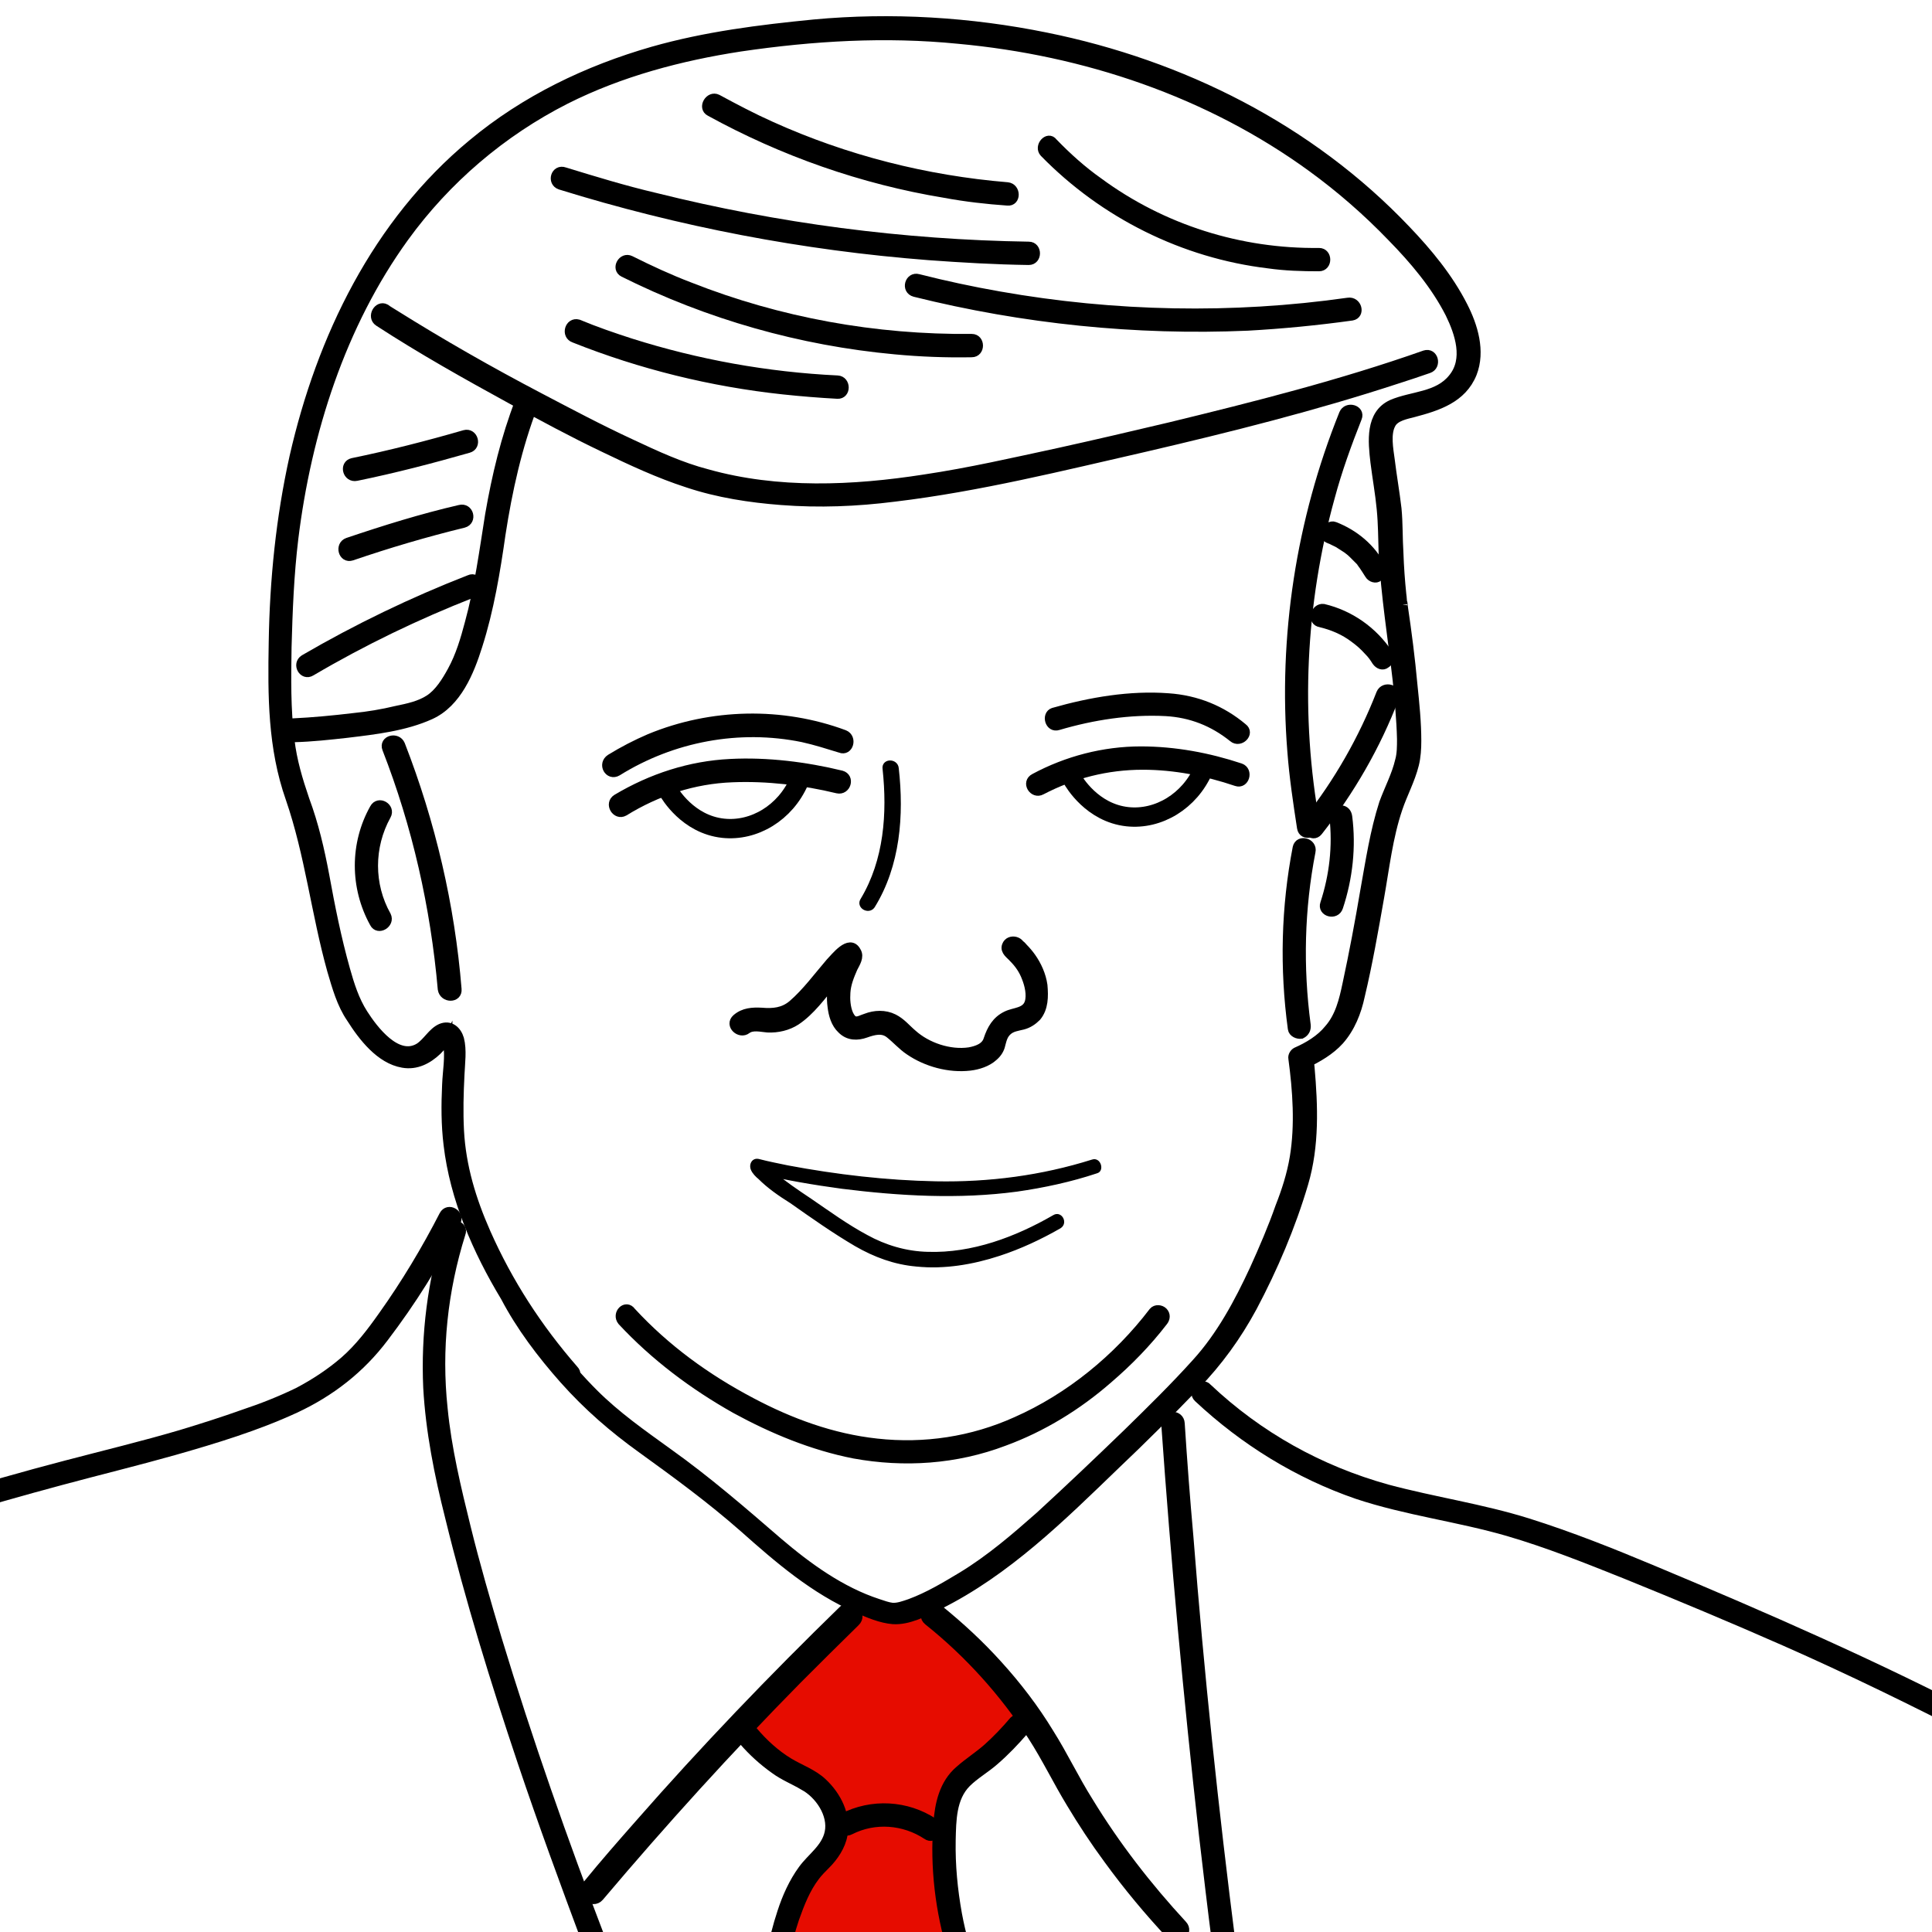
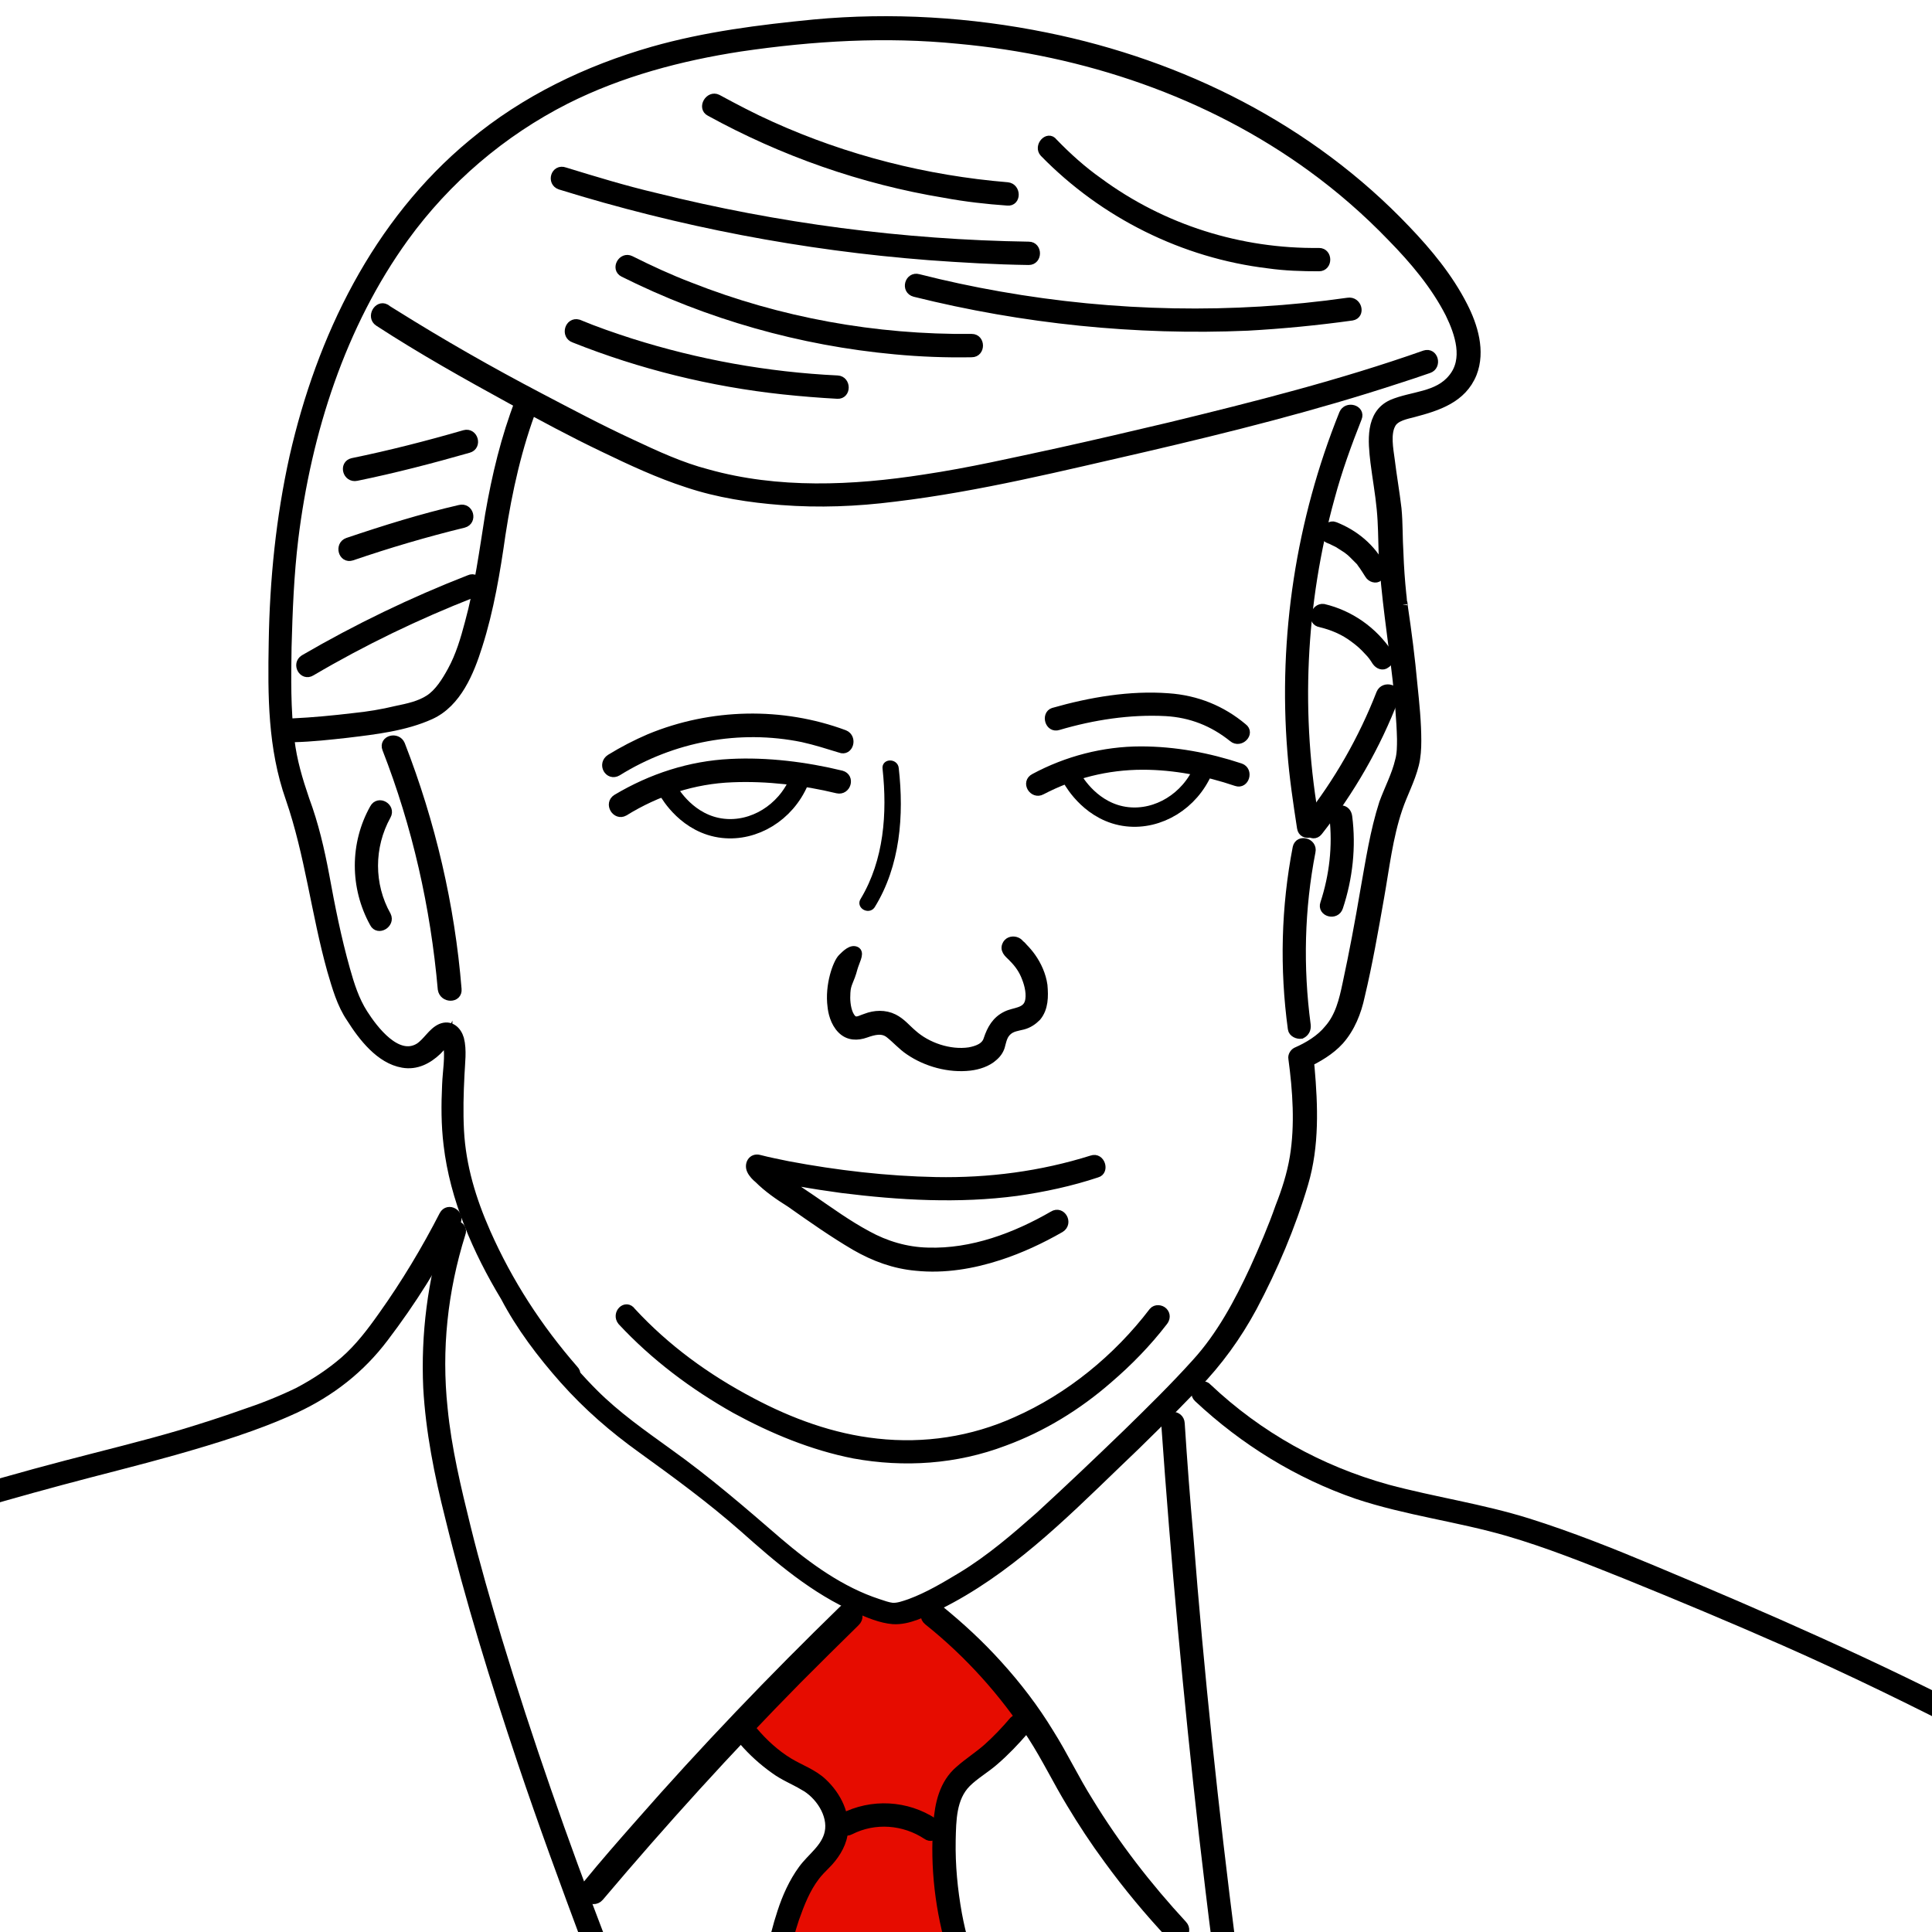
<svg xmlns="http://www.w3.org/2000/svg" version="1.1" id="Layer_1" x="0px" y="0px" viewBox="0 0 400 400" style="enable-background:new 0 0 400 400;" xml:space="preserve">
  <style type="text/css">
	.st0{fill:#E60C00;}
	.st1{stroke:#000000;stroke-width:1.931;stroke-miterlimit:10;}
- 	.st2{stroke:#000000;stroke-width:0.241;stroke-miterlimit:10;}
+ 	.st2{stroke:#000000;stroke-width:2;stroke-miterlimit:10;}
	.st3{stroke:#000000;stroke-width:1.358;stroke-miterlimit:10;}
	.st4{stroke:#000000;stroke-width:1.949;stroke-miterlimit:10;}
	.st5{stroke:#000000;stroke-width:1.967;stroke-miterlimit:10;}
	.st6{stroke:#000000;stroke-width:2.177;stroke-miterlimit:10;}
	.st7{stroke:#000000;stroke-width:2.047;stroke-miterlimit:10;}
	.st8{fill:none;stroke:#000000;stroke-width:4;stroke-miterlimit:10;}
</style>
  <path class="st0" d="M162.3,401.2c3.8-7.6,11-24.4,9.7-26.9c-1.2-2.4-2.8-2.7-10.6-8.7c-7.1-5.5-8.4-7.1-8.2-8.7  c0.2-1.8,2-2.1,5.3-4.5c5.8-4.2,5.3-6.6,13.3-14.3c3.3-3.1,5-4.7,7.1-5.4c6-2.1,11.9,0.9,14.4,2.2c5.8,2.9,3.8,4.6,14.8,14.7  c2.3,2.1,4.1,3.6,4.1,5.8c0,2.6-2.4,4.1-6.1,7.5c-3.2,2.9-8.2,7.5-10.3,12.1c-1.4,2.9,0.7,19.9,2.8,27.1" />
  <g>
    <g>
      <path class="st1" d="M116.8,285.6c4.9,5.5,10.2,10.1,16.2,14.4c7.2,5.2,14.3,10.4,21,16.3c7.2,6.4,14.6,12.8,23.6,16.7    c2.2,1,4.8,2.1,7.3,2.3c3.2,0.2,6.6-1.6,9.4-3c14.1-7,25.4-18.2,36.6-29c5.7-5.4,11.2-10.9,16.6-16.5c4.7-4.9,8.5-10.1,11.8-16.2    c4.3-8.1,8-16.8,10.6-25.6c2.3-7.8,2-16,1.3-24c-0.1-0.7-0.1-1.4-0.2-2.1c-0.2,0.4-0.5,0.9-0.7,1.3c2.5-1.2,5.1-2.7,7-4.8    c2.3-2.6,3.6-5.9,4.3-9.2c1.6-6.7,2.8-13.6,4-20.4c1.1-6.2,1.8-12.5,3.8-18.4c1-3,2.6-5.9,3.4-9.1c0.4-1.6,0.5-3.3,0.5-4.9    c0-3.9-0.4-7.7-0.8-11.6c-0.5-5.5-1.2-10.9-2-16.3c0-0.3-0.1-1.1-0.1-0.4c-0.1-0.7-0.1-1.4-0.2-2c-0.3-2.9-0.5-5.7-0.6-8.6    c-0.2-3.1-0.1-6.1-0.4-9.2c-0.4-3.4-1-6.8-1.4-10.1c-0.3-2.2-0.9-5.4,0.2-7.4c0.8-1.6,3.2-2,4.7-2.4c4.9-1.3,10-2.9,12.1-8.1    c1.8-4.6,0.2-9.8-1.9-13.9c-3-5.9-7.3-11.1-11.9-15.9c-19.9-20.9-46.3-34.1-74.4-39.8c-15.7-3.2-32.1-4.2-48.1-2.7    c-11.2,1.1-22.4,2.5-33.3,5.6c-13.6,3.9-26.5,10.1-37.4,19.2C78,46.2,66.5,70,60.9,94.6c-2.8,12.6-4.1,25.5-4.3,38.4    c-0.2,11-0.2,21.8,3.5,32.3c4,11.6,5.3,23.8,8.6,35.6c1,3.4,2,7,4,9.9c2.4,3.8,6,8.5,10.7,9.3c2.8,0.5,5.2-0.8,7.1-2.6    c0.4-0.4,0.8-0.9,1.3-1.3c0.2-0.2,0.8-0.6,0.9-0.8c0,0.2,0.3-0.6,0-0.1c0,0.1-0.4-0.1-0.3-0.2l0.3,0.9c0.5,2.8-0.1,5.8-0.2,8.6    c-0.2,4.2-0.2,8.3,0.3,12.4c1.3,11.1,6,21.9,11.8,31.5C107.8,274.6,112.1,280.3,116.8,285.6c1.3,1.4,3.3-0.7,2-2    c-7.5-8.6-13.6-18-18.2-28.4c-3-6.8-5.1-13.7-5.5-21.1c-0.2-3.9-0.1-7.7,0.1-11.6c0.1-2.4,0.5-5.1-0.1-7.4c-0.5-1.7-1.9-3-3.8-2.2    c-1.8,0.8-2.8,2.9-4.5,4c-4.6,2.8-9.5-3.7-11.6-7c-1.8-2.8-2.8-6-3.7-9.2c-1.8-6.4-3.1-12.9-4.3-19.5c-1-5.3-2.2-10.5-4.1-15.6    c-1.4-4.1-2.6-8.1-3.1-12.4c-0.8-6.4-0.7-12.8-0.6-19.2c0.2-7.5,0.5-15.1,1.4-22.5c2.7-22,9.8-44.3,22.9-62.4    c8.7-12,20.2-21.8,33.4-28.5c11.3-5.7,23.8-9,36.2-10.9c15-2.2,30-3.1,45.1-1.6c26.2,2.4,51.9,11,73.3,26.6    c5.9,4.3,11.4,9.1,16.5,14.4c4.6,4.7,9,9.9,12,15.8c2,4.1,3.8,9.5,0.6,13.4c-3.1,3.9-8.4,3.6-12.6,5.4c-4.6,2.1-4,7.7-3.5,12    c0.4,3.2,1,6.5,1.3,9.7c0.3,3.1,0.3,6.1,0.4,9.2c0.5,8.8,1.9,17.5,2.9,26.2c0.4,4.1,0.8,8.1,0.9,12.2c0,1.5,0,3.1-0.4,4.5    c-0.7,3-2.2,5.8-3.3,8.8c-1.9,5.9-2.8,12-3.9,18.1c-1.1,6.5-2.3,12.9-3.7,19.4c-0.7,3.3-1.5,6.7-3.8,9.3c-1.7,2.1-4.2,3.6-6.7,4.7    c-0.4,0.2-0.8,0.8-0.7,1.3c0.9,6.7,1.4,13.8,0.3,20.5c-0.6,3.6-1.7,7-3,10.3c-1.5,4.3-3.4,8.7-5.3,12.9c-3.2,6.9-6.9,13.8-12,19.4    c-4.5,5-9.4,9.8-14.2,14.5c-6,5.8-12.1,11.6-18.2,17.2c-5.1,4.5-10.2,8.9-16.1,12.5c-3.5,2.1-7,4.2-10.8,5.6    c-1.2,0.4-2.5,0.9-3.7,0.8c-0.9-0.1-2-0.5-2.9-0.8c-7.7-2.5-14.6-7.5-20.7-12.7c-7.4-6.4-14.8-12.8-22.8-18.5    c-5.4-3.9-10.7-7.6-15.4-12.3c-1.4-1.4-2.9-3-4.2-4.5C117.6,282.1,115.6,284.1,116.8,285.6z" />
    </g>
  </g>
  <g>
    <g>
      <path class="st1" d="M78.4,66.6c8.9,5.8,18.2,11,27.5,16.1c6.4,3.5,12.7,6.9,19.2,10c5.6,2.7,11.4,5.4,17.3,7.3    c6.3,2.1,12.9,3.1,19.4,3.6c7.8,0.6,15.5,0.3,23.4-0.7c17.5-2.1,34.7-6.4,51.8-10.3c17.6-4.1,35.1-8.5,52.2-14.1    c2.2-0.7,4.3-1.4,6.6-2.2c1.7-0.6,1-3.4-0.8-2.8c-17.3,6.1-35.1,10.6-52.8,14.9c-7.6,1.8-15.3,3.6-23,5.3    c-9.3,2-18.4,4.1-27.8,5.5c-14.8,2.3-30.4,3-45-1.1c-5.4-1.4-10.6-3.8-15.7-6.2c-6.5-3-12.7-6.3-19-9.6    C101.4,76.9,91.4,71.2,81.5,65c-0.6-0.4-1.2-0.7-1.7-1.1C78.3,63.1,76.9,65.6,78.4,66.6L78.4,66.6z" />
    </g>
  </g>
  <g>
    <g>
      <path class="st1" d="M60.9,152.7c3.7-0.1,7.3-0.5,10.9-0.9c5.8-0.7,12-1.4,17.3-3.8c5.5-2.5,8.1-8.9,9.8-14.3    c2.4-7.5,3.7-15.4,4.8-23.1c1.4-9.1,3.4-18.1,6.7-26.7c0.7-1.7-2.1-2.5-2.8-0.8c-2.9,7.5-4.8,15.4-6.2,23.5    c-1.2,7.5-2.2,15.1-4.2,22.4c-0.9,3.4-1.9,6.8-3.6,9.9c-1.2,2.2-2.7,4.6-4.7,5.9s-4.4,1.8-6.8,2.3c-2.9,0.7-5.9,1.2-8.9,1.5    c-4.2,0.5-8.4,0.9-12.6,1.1C59,149.9,59,152.8,60.9,152.7L60.9,152.7z" />
    </g>
  </g>
  <g>
    <g>
      <path class="st1" d="M118.9,70c13.8,5.5,28.4,9.1,43.3,10.7c3.8,0.4,7.5,0.7,11.2,0.9c1.8,0.1,1.8-2.8,0-2.9    c-14.6-0.7-29-3.3-42.9-7.7c-3.7-1.2-7.2-2.4-10.8-3.9C117.9,66.6,117.1,69.4,118.9,70L118.9,70z" />
    </g>
  </g>
  <g>
    <g>
      <path class="st1" d="M129.1,56.4c17.6,8.8,36.7,14.2,56.2,16c5.3,0.5,10.6,0.7,15.9,0.6c1.8,0,1.8-2.9,0-2.9    c-20,0.2-39.9-3.4-58.4-10.7c-4.2-1.6-8.3-3.5-12.3-5.5C128.9,53.1,127.5,55.6,129.1,56.4L129.1,56.4z" />
    </g>
  </g>
  <g>
    <g>
      <path class="st1" d="M116,38.3c24.8,7.7,50.4,12.6,76.3,14.6c6.9,0.5,13.7,0.9,20.7,1c1.8,0,1.8-2.9,0-2.9    c-26.1-0.4-52-3.8-77.3-10.1c-6.4-1.5-12.6-3.4-18.8-5.3C115,34.9,114.2,37.7,116,38.3L116,38.3z" />
    </g>
  </g>
  <g>
    <g>
      <path class="st1" d="M189.4,60.5c22.5,5.6,45.8,8,68.9,7c7.2-0.4,14.4-1.1,21.6-2.1c1.8-0.3,1.1-3.1-0.8-2.8    c-23.9,3.4-48.4,2.9-72.2-1.3c-5.7-1-11.3-2.2-16.8-3.6C188.3,57.2,187.5,60,189.4,60.5L189.4,60.5z" />
    </g>
  </g>
  <g>
    <g>
      <path class="st1" d="M147,23.1c15.1,8.3,31.6,14.1,48.6,16.9c4.3,0.8,8.7,1.3,13,1.6c1.8,0.2,1.8-2.7,0-2.9    c-16.9-1.4-33.5-5.6-49-12.6c-3.8-1.7-7.4-3.6-11.1-5.6C146.9,19.7,145.4,22.3,147,23.1L147,23.1z" />
    </g>
  </g>
  <g>
    <g>
      <path class="st1" d="M216.2,31.6c12.4,12.7,28.9,20.9,46.4,23c3.5,0.5,7,0.6,10.5,0.6c1.8,0,1.8-2.9,0-2.9    c-16.3,0.2-32.4-4.8-45.7-14.6c-3.4-2.4-6.5-5.2-9.4-8.2C217,28.1,215,30.3,216.2,31.6L216.2,31.6z" />
    </g>
  </g>
  <g>
    <g>
      <path class="st1" d="M272.3,170.7c-4.1-22.5-3-45.8,3.1-67.8c1.5-5.6,3.5-11.1,5.6-16.4c0.7-1.7-2.1-2.5-2.8-0.8    c-8.9,22.1-12.6,46.2-10.7,69.9c0.4,5.3,1.2,10.6,2,15.8C269.8,173.3,272.6,172.5,272.3,170.7L272.3,170.7z" />
    </g>
  </g>
  <g>
    <g>
      <path class="st1" d="M272.9,172.1c6.6-8.4,12-17.7,15.8-27.7c0.7-1.7-2.1-2.5-2.8-0.8c-3.7,9.5-8.8,18.4-15.1,26.4    C269.7,171.4,271.7,173.6,272.9,172.1L272.9,172.1z" />
    </g>
  </g>
  <g>
    <g>
      <path class="st1" d="M94.6,204.8c-1.4-17.3-5.4-34.4-11.7-50.6c-0.7-1.7-3.5-1-2.8,0.8c6.2,15.9,10,32.7,11.5,49.8    C91.9,206.7,94.8,206.7,94.6,204.8L94.6,204.8z" />
    </g>
  </g>
  <g>
    <g>
-       <path class="st2" d="M226.1,240.2c-10.5,3.3-21.3,4.7-32.3,4.5c-10.3-0.2-20.6-1.4-30.7-3.3c-1.9-0.4-4-0.8-5.9-1.3    c-1.4-0.4-2.1,1-1.6,2.1c0.3,0.7,1,1.4,1.5,1.8c1.9,1.9,4.2,3.5,6.6,5c4.4,3.1,8.8,6.2,13.4,8.9c4,2.3,8.1,3.8,12.6,4.2    c5.8,0.6,11.7-0.4,17.2-2.2c4.3-1.4,8.6-3.4,12.6-5.7c1.6-1,0.2-3.5-1.4-2.5c-7.8,4.5-16.8,7.9-26,7.6c-4.5-0.1-8.8-1.4-12.6-3.5    c-4.1-2.2-7.8-4.9-11.6-7.5c-2.7-1.8-5.5-3.7-8-5.8c-0.6-0.5-1.1-1-1.5-1.5c0.3,0.3-0.1-0.1-0.1-0.3c-0.6,0.7-1.1,1.4-1.6,2.1    c5.8,1.4,11.7,2.4,17.6,3.2c12,1.5,24.2,2.2,36.2,0.6c5.6-0.8,11.2-2,16.6-3.8C228.6,242.4,227.8,239.6,226.1,240.2L226.1,240.2z" />
+       <path class="st2" d="M156.7,242.8c5.8,1.4,11.7,2.4,17.6,3.2c12,1.5,24.2,2.2,36.2,0.6c5.6-0.8,11.2-2,16.6-3.8    c1.5-0.4,0.7-3.2-1-2.6l0,0c-10.5,3.3-21.3,4.7-32.3,4.5c-10.3-0.2-20.6-1.4-30.7-3.3c-1.9-0.4-4-0.8-5.9-1.3    c-1.4-0.4-2.1,1-1.6,2.1c0.3,0.7,1,1.4,1.5,1.8c1.9,1.9,4.2,3.5,6.6,5c4.4,3.1,8.8,6.2,13.4,8.9c4,2.3,8.1,3.8,12.6,4.2    c5.8,0.6,11.7-0.4,17.2-2.2c4.3-1.4,8.6-3.4,12.6-5.7c1.6-1,0.2-3.5-1.4-2.5c-7.8,4.5-16.8,7.9-26,7.6c-4.5-0.1-8.8-1.4-12.6-3.5    c-4.1-2.2-7.8-4.9-11.6-7.5c-2.7-1.8-5.5-3.7-8-5.8c-0.6-0.5-1.1-1-1.5-1.5" />
    </g>
  </g>
  <g>
    <g>
      <path class="st1" d="M128.8,273.5c6.8,7.3,14.8,13.3,23.5,18.2c7.7,4.2,15.9,7.6,24.5,9.3c10.4,1.9,21.1,1.2,31.1-2.6    c7.9-2.9,15.2-7.4,21.5-12.9c4.2-3.6,8-7.5,11.4-11.9c0.5-0.6,0.6-1.4,0-2c-0.5-0.5-1.5-0.6-2,0c-7.4,9.7-17.3,17.8-28.4,22.7    c-9.1,4.1-19,5.6-28.9,4.5c-9.2-1-17.9-4.2-26-8.5c-9.3-4.9-17.7-11-24.8-18.7C129.6,270,127.6,272,128.8,273.5L128.8,273.5z" />
    </g>
  </g>
  <g>
    <g>
-       <path class="st1" d="M154.6,213.1c1.2-0.9,3-0.4,4.3-0.3c2.1,0.1,4.2-0.4,5.9-1.5c3-2,5.3-5.2,7.6-8c1-1.2,1.9-2.3,3-3.5    c0.3-0.3,0.8-0.7,0.8-0.8c0.1-0.2-0.1,0.1-0.1,0.1c-0.5-0.4-1.1-0.8-1.5-1.1c0-0.2,0-0.3,0-0.1c-0.1,0.1-0.1,0.4-0.2,0.5    c-1.5,3.3-2.6,6.4-2.1,10c0.2,1.7,0.7,3.5,2,4.7c1.4,1.4,3.2,1.4,4.9,0.8c1.7-0.6,3.5-1.1,5,0.1c1.4,1.1,2.6,2.5,4.1,3.5    c3.5,2.4,8.2,3.7,12.5,3.2c1.7-0.2,3.6-0.8,4.9-2c0.8-0.7,1.3-1.5,1.5-2.5c0.3-1.1,0.5-2,1.4-2.8s2-0.9,3.2-1.2    c1.1-0.3,2-0.9,2.8-1.7c1.5-1.8,1.5-4.2,1.3-6.5c-0.3-2.1-1.2-4.1-2.4-5.8c-0.5-0.7-1.1-1.4-1.6-1.9c-0.2-0.2-0.4-0.5-0.7-0.7    c-0.1-0.1-0.1-0.1-0.2-0.2l-0.1-0.1c0.3,0.3,0.4,0.8,0.3,1.3c0.6-1.7-2.2-2.5-2.8-0.8c-0.4,1.1,0.8,1.8,1.4,2.5    c1.2,1.2,2.1,2.5,2.7,4.1c0.6,1.5,1.1,3.6,0.6,5.2c-0.7,2.1-3.1,1.9-4.7,2.7c-2.1,1-3.1,2.8-3.8,4.9c-0.5,1.7-2.3,2.3-3.9,2.6    c-4.1,0.6-8.8-1-11.8-3.7c-1.3-1.1-2.3-2.4-3.9-3.2c-1.8-0.9-3.9-0.8-5.7-0.1c-0.7,0.2-1.5,0.7-2.2,0.6c-0.7-0.1-1.1-0.8-1.4-1.4    c-0.6-1.4-0.7-3.1-0.6-4.5c0.1-1.8,0.8-3.5,1.5-5.1c0.5-1,1.4-2.3,0.7-3.4c-1.4-2.7-4.4,1.3-5.4,2.3c-2.5,2.9-4.9,6.2-7.8,8.7    c-1.9,1.6-4,1.8-6.4,1.6c-1.9-0.1-3.7,0-5.2,1.3C151,212.2,153.2,214.2,154.6,213.1L154.6,213.1z" />
+       <path class="st1" d="M174.4,198.4c-1,1-2.7,5.6-2.1,10c0.1,1,0.5,3.2,2,4.7c1.4,1.4,3.2,1.4,4.9,0.8c1.7-0.6,3.5-1.1,5,0.1    c1.4,1.1,2.6,2.5,4.1,3.5c3.5,2.4,8.2,3.7,12.5,3.2c1.7-0.2,3.6-0.8,4.9-2c0.8-0.7,1.3-1.5,1.5-2.5c0.3-1.1,0.5-2,1.4-2.8    s2-0.9,3.2-1.2c1.1-0.3,2-0.9,2.8-1.7c1.5-1.8,1.5-4.2,1.3-6.5c-0.3-2.1-1.2-4.1-2.4-5.8c-0.5-0.7-1.1-1.4-1.6-1.9    c-0.2-0.2-0.4-0.5-0.7-0.7c-0.1-0.1-0.1-0.1-0.2-0.2l-0.1-0.1c0.3,0.3,0.4,0.8,0.3,1.3c0.6-1.7-2.2-2.5-2.8-0.8    c-0.4,1.1,0.8,1.8,1.4,2.5c1.2,1.2,2.1,2.5,2.7,4.1c0.6,1.5,1.1,3.6,0.6,5.2c-0.7,2.1-3.1,1.9-4.7,2.7c-2.1,1-3.1,2.8-3.8,4.9    c-0.5,1.7-2.3,2.3-3.9,2.6c-4.1,0.6-8.8-1-11.8-3.7c-1.3-1.1-2.3-2.4-3.9-3.2c-1.8-0.9-3.9-0.8-5.7-0.1c-0.7,0.2-1.5,0.7-2.2,0.6    c-0.7-0.1-1.1-0.8-1.4-1.4c-0.6-1.4-0.7-3.1-0.6-4.5c0.1-2,0.8-2.4,1.5-5.1c0.4-1.4,1.3-2.9,0.7-3.4    C176.4,196.4,175.2,197.6,174.4,198.4z" />
    </g>
  </g>
  <g>
    <g>
      <path class="st1" d="M127.8,159.7c11.4-7.1,25.2-9.7,38.4-7c2.7,0.6,5.2,1.4,7.8,2.2c1.7,0.7,2.5-2.1,0.8-2.8    c-12.9-4.8-27.5-4.5-40.3,0.8c-2.8,1.2-5.5,2.6-8.1,4.2C124.7,158.2,126.1,160.7,127.8,159.7L127.8,159.7z" />
    </g>
  </g>
  <g>
    <g>
      <path class="st1" d="M219.1,150.2c7.1-2.1,14.8-3.3,22.3-2.9c5.2,0.3,9.8,2.1,13.9,5.4c1.4,1.2,3.5-0.9,2-2    c-4.4-3.7-9.6-5.8-15.4-6.2c-7.9-0.6-16.1,0.8-23.8,3C216.6,148,217.3,150.8,219.1,150.2L219.1,150.2z" />
    </g>
  </g>
  <g>
    <g>
      <path class="st1" d="M129.2,168c6.8-4.2,14.4-6.7,22.4-7c7.2-0.3,14.8,0.6,21.8,2.3c1.8,0.4,2.6-2.3,0.8-2.8    c-7.4-1.8-15.4-2.8-23-2.4c-8.3,0.4-16.3,3-23.5,7.3C126.1,166.4,127.6,168.9,129.2,168L129.2,168z" />
    </g>
  </g>
  <g>
    <g>
      <path class="st1" d="M215.6,163.6c6.5-3.4,13.6-5.2,21-5.2c6.6,0,13.2,1.3,19.4,3.4c1.7,0.6,2.5-2.2,0.8-2.8    c-6.6-2.2-13.6-3.5-20.6-3.5c-7.7,0-15.3,2-22,5.6C212.4,162,214,164.5,215.6,163.6L215.6,163.6z" />
    </g>
  </g>
  <g>
    <g>
      <path class="st3" d="M180.5,187.5c5.2-8.4,6-18.7,4.9-28.4c-0.1-1.3-2.2-1.3-2,0c1,9.3,0.3,19.1-4.6,27.3    C178,187.5,179.8,188.5,180.5,187.5L180.5,187.5z" />
    </g>
  </g>
  <g>
    <g>
      <path class="st1" d="M80,189.6c-3.6-6.4-3.6-14.3,0-20.8c0.9-1.6-1.6-3.1-2.5-1.4c-4.1,7.3-4.1,16.3,0,23.7    C78.3,192.7,80.8,191.2,80,189.6L80,189.6z" />
    </g>
  </g>
  <g>
    <g>
      <path class="st1" d="M270.4,212.2c-1.6-12-1.3-24.1,1-35.9c0.4-1.8-2.4-2.6-2.8-0.8c-2.4,12.4-2.7,25-1,37.5    c0.1,0.8,1.1,1.2,1.8,1.1C270.2,213.7,270.5,213,270.4,212.2L270.4,212.2z" />
    </g>
  </g>
  <g>
    <g>
      <path class="st1" d="M273.4,128.9c2.5,0.6,4.9,1.6,7,3.2c1.1,0.8,2,1.6,2.9,2.6c0.8,0.8,1.2,1.4,1.7,2.2c0.5,0.7,1.3,1,1.9,0.5    c0.7-0.4,1-1.4,0.5-2c-3.1-4.7-7.9-8.1-13.4-9.4C272.3,125.8,271.5,128.6,273.4,128.9L273.4,128.9z" />
    </g>
  </g>
  <g>
    <g>
      <path class="st1" d="M275.3,111.6c0.1,0,0.2,0.1,0.3,0.1c0.3,0.1-0.2-0.1,0,0s0.4,0.2,0.6,0.3c0.4,0.2,0.9,0.4,1.3,0.7    c0.5,0.3,0.9,0.6,1.4,0.9c0.4,0.3,0.8,0.6,1.3,1.1c0.4,0.4,0.8,0.8,1.2,1.2c0.2,0.2,0.4,0.4,0.5,0.6c0.1,0.1,0.1,0.2,0.2,0.3    c-0.2-0.2,0.1,0.1,0.1,0.1c0.5,0.7,0.9,1.4,1.3,2c0.4,0.7,1.4,1,1.9,0.5c0.7-0.4,0.9-1.3,0.5-2c-2-3.9-5.5-6.8-9.6-8.4    c-0.7-0.3-1.6,0.3-1.8,1.1C274.1,110.7,274.5,111.3,275.3,111.6L275.3,111.6z" />
    </g>
  </g>
  <g>
    <g>
      <path class="st1" d="M277.1,187.8c2-6,2.7-12.5,1.9-18.7c-0.1-0.8-0.6-1.4-1.4-1.4c-0.7,0-1.5,0.7-1.4,1.4c0.7,6.1,0,12.2-1.9,18    C273.7,188.8,276.5,189.6,277.1,187.8L277.1,187.8z" />
    </g>
  </g>
  <g>
    <g>
      <path class="st1" d="M97.2,120C85.4,124.6,74,130.1,63,136.5c-1.6,1-0.2,3.5,1.4,2.5c10.7-6.3,21.9-11.7,33.4-16.2    C99.7,122,98.9,119.2,97.2,120L97.2,120z" />
    </g>
  </g>
  <g>
    <g>
      <path class="st1" d="M95.2,105.5c-7.8,1.8-15.5,4.2-23.2,6.8c-1.7,0.6-1,3.4,0.8,2.8c7.6-2.6,15.4-4.9,23.2-6.8    C97.8,107.8,97.1,105,95.2,105.5L95.2,105.5z" />
    </g>
  </g>
  <g>
    <g>
      <path class="st1" d="M96.2,90c-7.6,2.2-15.4,4.2-23.2,5.8c-1.8,0.4-1.1,3.2,0.8,2.8C81.6,97,89.3,95,97,92.8    C98.8,92.3,98,89.5,96.2,90L96.2,90z" />
    </g>
  </g>
  <g>
    <g>
      <path class="st1" d="M-11.7,313.5c8.1-2.5,16.2-4.8,24.4-7c7.8-2.1,15.6-4,23.4-6.2c8.4-2.4,17-5,25-8.7    c7.3-3.4,13.5-8.2,18.4-14.7c5.7-7.5,10.7-15.4,14.9-23.9c0.9-1.6-1.6-3.1-2.5-1.4c-3.7,7.2-7.9,14.2-12.6,20.8    c-2.4,3.4-4.9,6.7-8,9.4c-2.9,2.5-6.1,4.6-9.5,6.4c-3.7,1.8-7.5,3.3-11.4,4.6c-4.2,1.5-8.6,2.9-12.9,4.2    c-7.8,2.3-15.7,4.2-23.7,6.3c-8.8,2.3-17.6,4.8-26.3,7.5C-14.2,311.2-13.4,314-11.7,313.5L-11.7,313.5z" />
    </g>
  </g>
  <g>
    <g>
      <path class="st4" d="M92.8,254.7c-3.3,10.5-4.7,21.6-4.2,32.6c0.5,9,2.3,18,4.5,26.7c4.2,17.2,9.4,34,15,50.7    c4.3,12.8,8.9,25.3,13.6,37.9c0.7,1.8,3.5,1,2.8-0.8c-7.9-20.6-15.2-41.4-21.6-62.5c-2.3-7.7-4.5-15.3-6.4-23    c-2-8.1-4-16.4-4.8-24.7c-1.3-12.2,0-24.4,3.7-36.2C96.1,253.7,93.3,252.9,92.8,254.7L92.8,254.7z" />
    </g>
  </g>
  <g>
    <g>
      <path class="st5" d="M254.9,402.9c-3.6-28.2-6.6-56.4-8.8-84.7c-0.7-7.8-1.3-15.7-1.8-23.5c-0.1-1.9-3-1.9-2.9,0    c2,28.5,4.6,56.7,7.8,85.1c0.9,7.7,1.8,15.4,2.8,23.1c0.1,0.8,0.6,1.5,1.4,1.5C254.2,404.4,255,403.7,254.9,402.9L254.9,402.9z" />
    </g>
  </g>
  <g>
    <g>
      <path class="st1" d="M248.1,289.4c9.5,8.9,20.7,15.8,32.9,20c10.2,3.4,21,4.7,31.3,7.7c8.2,2.4,16.2,5.6,24.2,8.8    c11.1,4.5,22.1,9.1,33,13.9c13.6,6,26.9,12.5,40.1,19.3c1.6,0.9,3.1-1.6,1.4-2.5c-22.4-11.7-45.5-21.8-68.7-31.5    c-8.6-3.6-17.1-7-26-9.8c-9.6-3-19.4-4.4-29.1-7c-14-3.9-26.6-10.9-37.2-20.9C248.8,286,246.7,288.1,248.1,289.4L248.1,289.4z" />
    </g>
  </g>
  <g>
    <g>
      <path class="st6" d="M124,392.6c13.1-15.5,26.7-30.5,41-45c4-4,8-8,12-11.9c1.5-1.4-0.8-3.8-2.3-2.3c-14.6,14.2-28.8,29-42.2,44.3    c-3.7,4.2-7.3,8.3-10.8,12.6C120.3,391.9,122.6,394.2,124,392.6L124,392.6z" />
    </g>
  </g>
  <g>
    <g>
      <path class="st7" d="M192.2,335.5c8.4,6.7,15.8,14.9,21.6,23.9c2.9,4.5,5.2,9.3,8,13.9c2.4,4,4.9,7.8,7.7,11.6    c4,5.5,8.4,10.8,13.1,15.8c1.3,1.4,3.5-0.7,2.2-2.1c-7.3-7.9-13.9-16.4-19.5-25.6c-2.9-4.6-5.2-9.5-8.1-14.1    c-3.1-5.1-6.7-9.8-10.7-14.2c-3.7-4.1-7.7-7.8-12-11.3C192.9,332,190.6,334.2,192.2,335.5L192.2,335.5z" />
    </g>
  </g>
  <g>
    <g>
      <path class="st1" d="M153.9,360.4c1.9,2.2,4.1,4.2,6.5,5.9c1.9,1.4,4,2.2,6,3.4c3.2,1.7,6.1,5.9,5.3,9.7c-0.7,3.3-3.7,5.2-5.5,7.7    c-1.9,2.6-3.3,5.7-4.3,8.8c-1.9,5.7-2.9,11.7-3.6,17.7c-0.2,1.8,2.7,1.8,2.9,0c0.6-5.5,1.5-11.1,3.3-16.4c1.1-3.1,2.3-6.2,4.3-8.8    c0.6-0.8,1.4-1.6,2.2-2.4c1.6-1.6,3.1-3.8,3.5-6.1c0.8-4-1.3-8.1-4.2-10.8c-2-1.9-4.7-2.8-7-4.2c-2.8-1.7-5.3-4-7.4-6.5    C154.8,356.9,152.8,358.9,153.9,360.4L153.9,360.4z" />
    </g>
  </g>
  <g>
    <g>
      <path class="st1" d="M209.9,356.3c-1.6,1.9-3.5,3.9-5.4,5.6c-1.8,1.6-4,3-5.8,4.6c-3.3,2.8-4.2,7-4.5,11.1    c-0.7,8.9,0.4,18.1,3,26.6c1.9,6.5,4.5,12.6,7.7,18.5c0.9,1.6,3.4,0.2,2.5-1.4c-4.2-7.8-7.6-16.3-9.2-25c-0.9-5-1.4-10.1-1.3-15.3    c0.1-4.1,0.1-8.8,3.2-11.9c1.7-1.7,4-3,5.8-4.6c2.2-1.9,4.2-4,6.1-6.2C213.2,357,211.2,355,209.9,356.3L209.9,356.3z" />
    </g>
  </g>
  <g>
    <g>
      <path class="st1" d="M176,378.9c5.1-2.6,11.2-2.1,15.9,1c1.5,1.1,3-1.4,1.4-2.5c-5.6-3.7-12.8-4.1-18.8-1    C172.9,377.3,174.3,379.8,176,378.9L176,378.9z" />
    </g>
  </g>
-   <path class="st1" d="M139.64,164.26" />
-   <path class="st8" d="M138.28,163.62c0.38,0.68,4.13,7.07,11.44,7.86c6.41,0.69,12.87-3.21,15.72-9.74" />
-   <path class="st8" d="M221.99,161.23c0.38,0.68,4.13,7.07,11.44,7.86c6.41,0.69,12.87-3.21,15.72-9.74" />
+   <path class="st1" d="M139.6,164.3" />
+   <path class="st8" d="M138.3,163.6c0.4,0.7,4.1,7.1,11.4,7.9c6.4,0.7,12.9-3.2,15.7-9.7" />
+   <path class="st8" d="M222,161.2c0.4,0.7,4.1,7.1,11.4,7.9c6.4,0.7,12.9-3.2,15.7-9.7" />
</svg>
